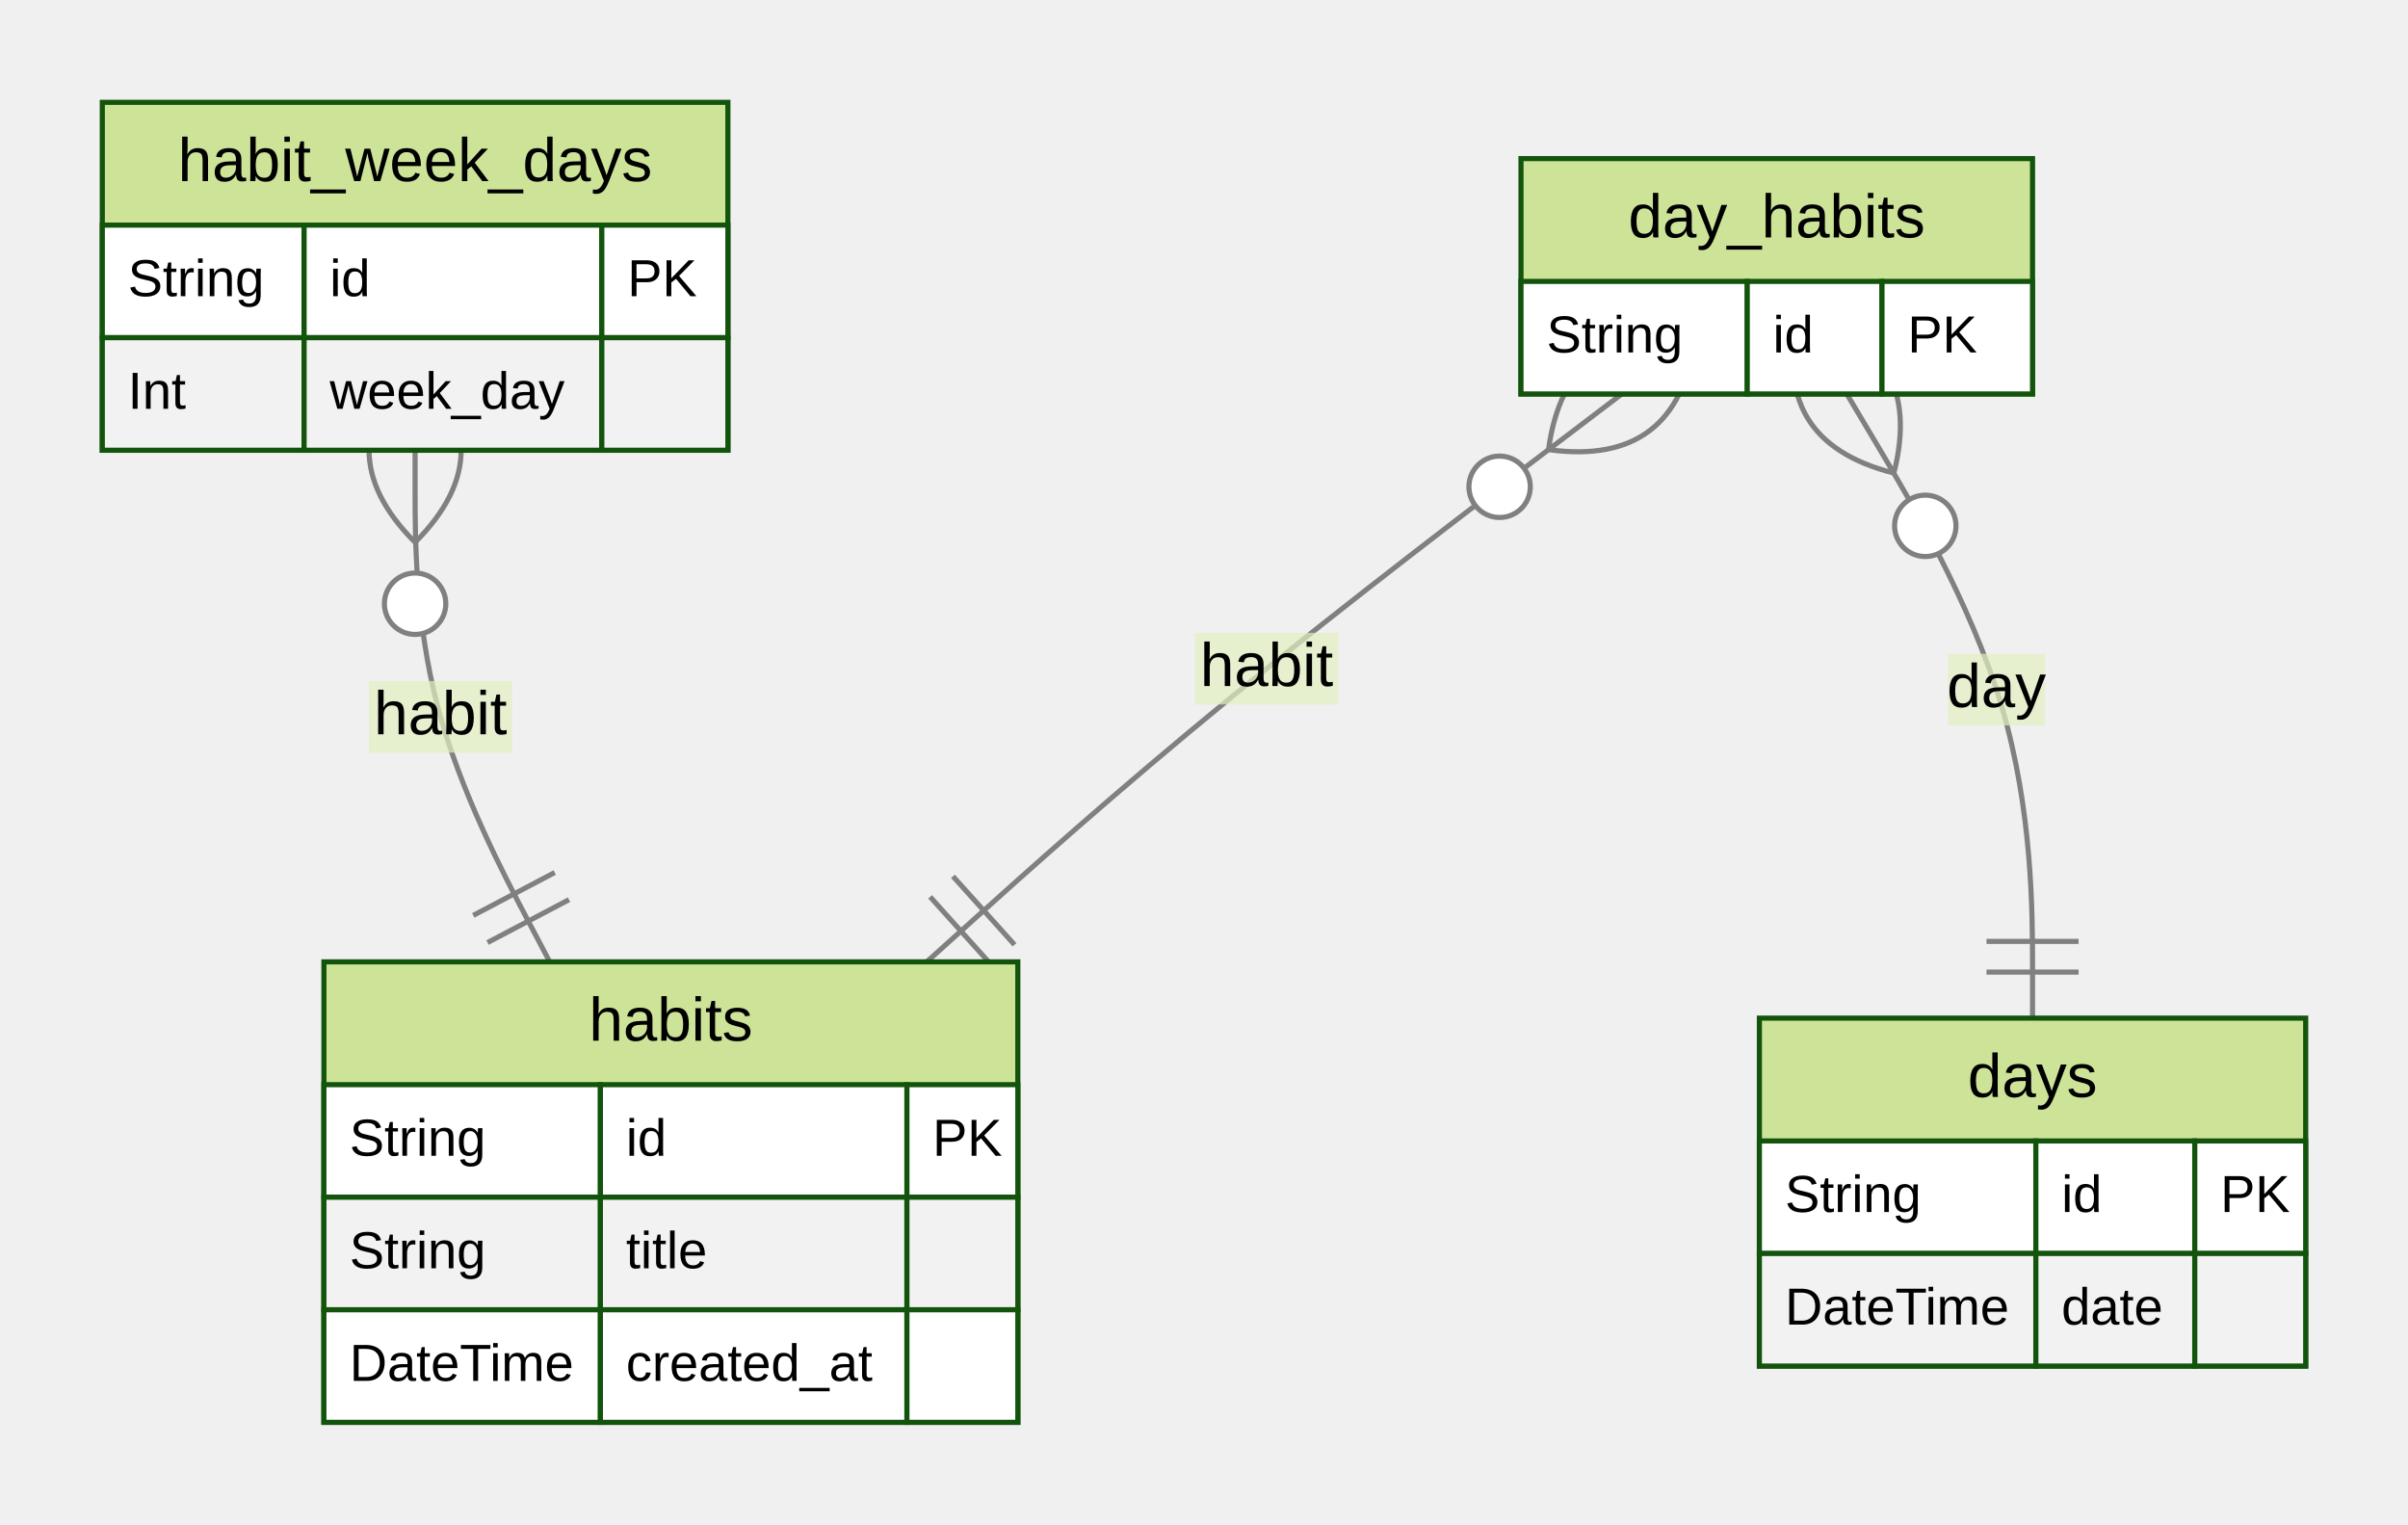
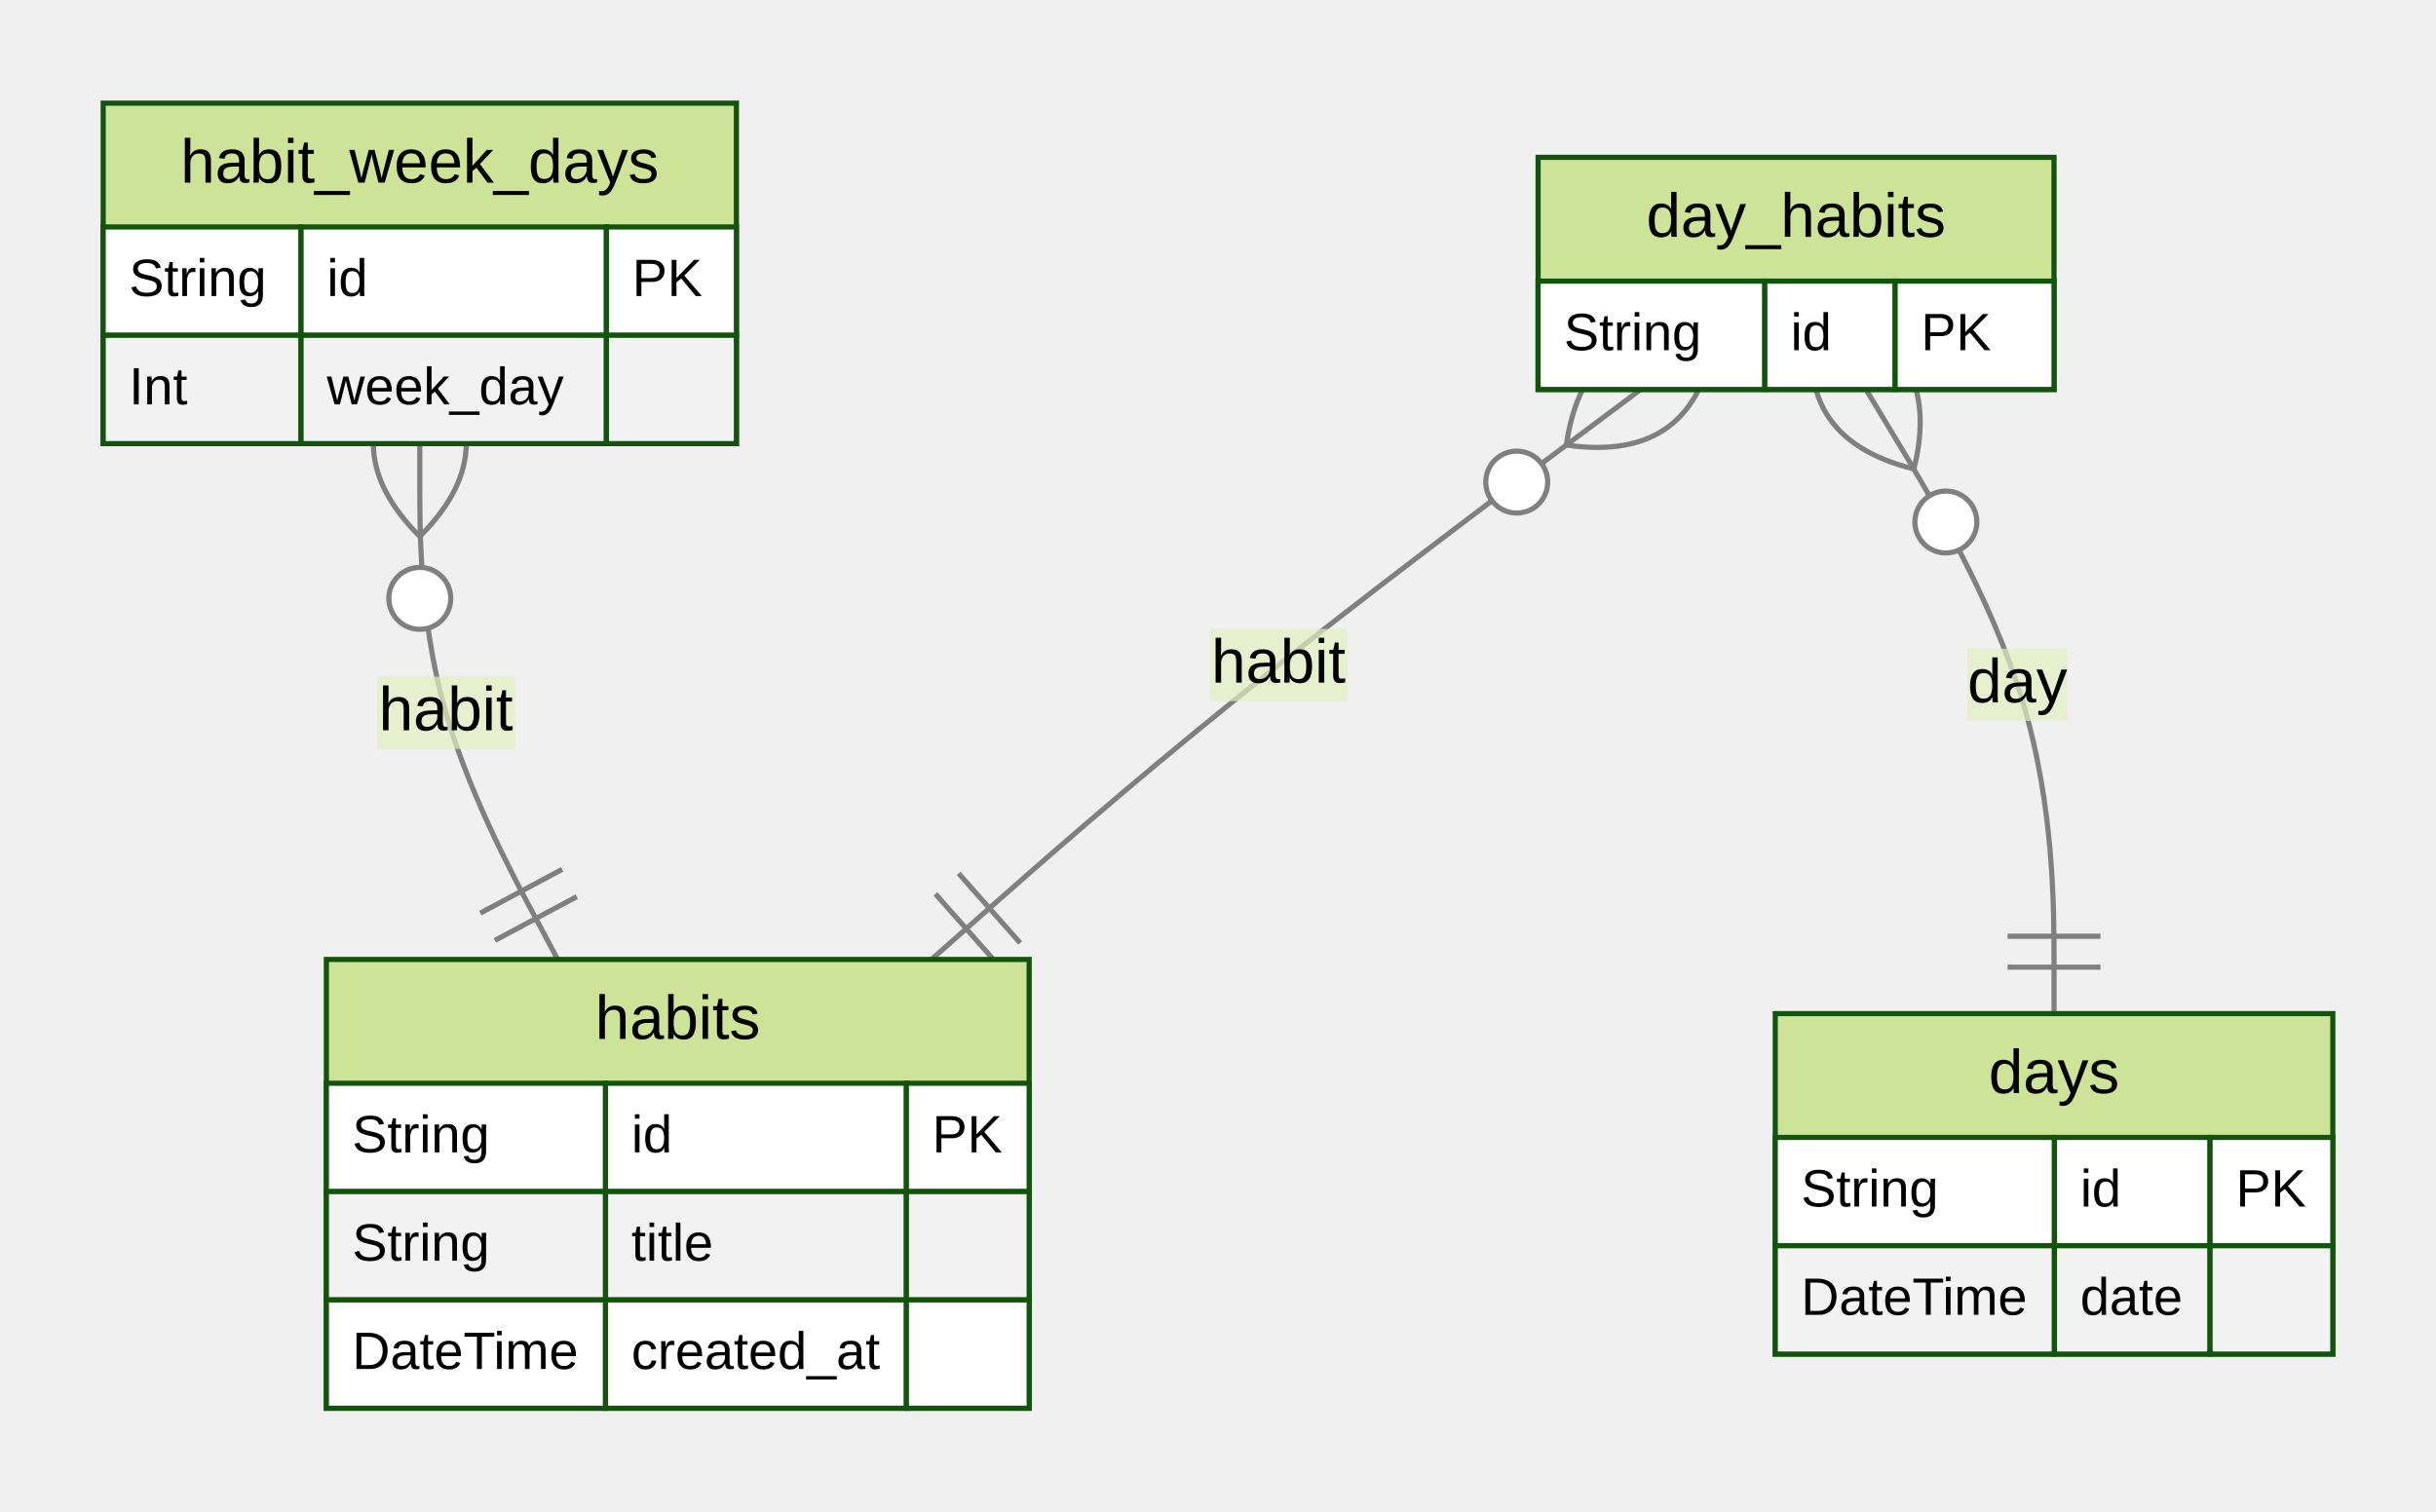
- <svg xmlns="http://www.w3.org/2000/svg" aria-roledescription="er" viewBox="0 0 470.73 298" style="max-width: 470.73px; background-color: white;" width="100%" id="mermaid-0">
+ <svg xmlns="http://www.w3.org/2000/svg" aria-roledescription="er" viewBox="0 0 472.158 293" style="max-width: 472.158px; background-color: white;" width="100%" id="mermaid-0">
  <style>#mermaid-0{font-family:"trebuchet ms",verdana,arial,sans-serif;font-size:16px;fill:#000000;}#mermaid-0 .error-icon{fill:#552222;}#mermaid-0 .error-text{fill:#552222;stroke:#552222;}#mermaid-0 .edge-thickness-normal{stroke-width:2px;}#mermaid-0 .edge-thickness-thick{stroke-width:3.5px;}#mermaid-0 .edge-pattern-solid{stroke-dasharray:0;}#mermaid-0 .edge-pattern-dashed{stroke-dasharray:3;}#mermaid-0 .edge-pattern-dotted{stroke-dasharray:2;}#mermaid-0 .marker{fill:#000000;stroke:#000000;}#mermaid-0 .marker.cross{stroke:#000000;}#mermaid-0 svg{font-family:"trebuchet ms",verdana,arial,sans-serif;font-size:16px;}#mermaid-0 .entityBox{fill:#cde498;stroke:#13540c;}#mermaid-0 .attributeBoxOdd{fill:#ffffff;stroke:#13540c;}#mermaid-0 .attributeBoxEven{fill:#f2f2f2;stroke:#13540c;}#mermaid-0 .relationshipLabelBox{fill:hsl(78.158, 58.462%, 84.51%);opacity:0.7;background-color:hsl(78.158, 58.462%, 84.51%);}#mermaid-0 .relationshipLabelBox rect{opacity:0.5;}#mermaid-0 .relationshipLine{stroke:#000000;}#mermaid-0 .entityTitleText{text-anchor:middle;font-size:18px;fill:#000000;}#mermaid-0 :root{--mermaid-font-family:"trebuchet ms",verdana,arial,sans-serif;}</style>
  <g />
  <defs>
    <marker orient="auto" markerHeight="18" markerWidth="18" refY="9" refX="0" id="ONLY_ONE_START">
      <path d="M9,0 L9,18 M15,0 L15,18" fill="none" stroke="gray" />
    </marker>
  </defs>
  <defs>
    <marker orient="auto" markerHeight="18" markerWidth="18" refY="9" refX="18" id="ONLY_ONE_END">
      <path d="M3,0 L3,18 M9,0 L9,18" fill="none" stroke="gray" />
    </marker>
  </defs>
  <defs>
    <marker orient="auto" markerHeight="18" markerWidth="30" refY="9" refX="0" id="ZERO_OR_ONE_START">
      <circle r="6" cy="9" cx="21" fill="white" stroke="gray" />
      <path d="M9,0 L9,18" fill="none" stroke="gray" />
    </marker>
  </defs>
  <defs>
    <marker orient="auto" markerHeight="18" markerWidth="30" refY="9" refX="30" id="ZERO_OR_ONE_END">
      <circle r="6" cy="9" cx="9" fill="white" stroke="gray" />
      <path d="M21,0 L21,18" fill="none" stroke="gray" />
    </marker>
  </defs>
  <defs>
    <marker orient="auto" markerHeight="36" markerWidth="45" refY="18" refX="18" id="ONE_OR_MORE_START">
      <path d="M0,18 Q 18,0 36,18 Q 18,36 0,18 M42,9 L42,27" fill="none" stroke="gray" />
    </marker>
  </defs>
  <defs>
    <marker orient="auto" markerHeight="36" markerWidth="45" refY="18" refX="27" id="ONE_OR_MORE_END">
      <path d="M3,9 L3,27 M9,18 Q27,0 45,18 Q27,36 9,18" fill="none" stroke="gray" />
    </marker>
  </defs>
  <defs>
    <marker orient="auto" markerHeight="36" markerWidth="57" refY="18" refX="18" id="ZERO_OR_MORE_START">
      <circle r="6" cy="18" cx="48" fill="white" stroke="gray" />
      <path d="M0,18 Q18,0 36,18 Q18,36 0,18" fill="none" stroke="gray" />
    </marker>
  </defs>
  <defs>
    <marker orient="auto" markerHeight="36" markerWidth="57" refY="18" refX="39" id="ZERO_OR_MORE_END">
      <circle r="6" cy="18" cx="9" fill="white" stroke="gray" />
      <path d="M21,18 Q39,0 57,18 Q39,36 21,18" fill="none" stroke="gray" />
    </marker>
  </defs>
-   <path style="stroke: gray; fill: none;" marker-start="url(#ZERO_OR_MORE_START)" marker-end="url(#ONLY_ONE_END)" d="M81.146,88L81.146,96.333C81.146,104.667,81.146,121.333,85.532,138C89.918,154.667,98.69,171.333,103.076,179.667L107.462,188" class="er relationshipLine" />
-   <path style="stroke: gray; fill: none;" marker-start="url(#ZERO_OR_MORE_START)" marker-end="url(#ONLY_ONE_END)" d="M361.022,77L367.074,87.167C373.125,97.333,385.228,117.667,391.28,138C397.332,158.333,397.332,178.667,397.332,188.833L397.332,199" class="er relationshipLine" />
-   <path style="stroke: gray; fill: none;" marker-start="url(#ZERO_OR_MORE_START)" marker-end="url(#ONLY_ONE_END)" d="M317.045,77L303.657,87.167C290.27,97.333,263.495,117.667,240.846,136.167C218.198,154.667,199.676,171.333,190.416,179.667L181.155,188" class="er relationshipLine" />
-   <g transform="translate(63.32098,188 )" id="entity-habits-8fec2645-0929-47b7-af27-df480d72747e">
-     <rect height="90" width="135.651" y="0" x="0" class="er entityBox" />
-     <text style="dominant-baseline: middle; text-anchor: middle; font-size: 12px;" transform="translate(67.8255,12)" y="0" x="0" id="text-entity-habits-8fec2645-0929-47b7-af27-df480d72747e" class="er entityLabel">habits</text>
-     <rect height="22" width="54.048" y="24" x="0" class="er attributeBoxOdd" />
-     <text style="dominant-baseline: middle; font-size: 10.2px;" transform="translate(5,35)" y="0" x="0" id="text-entity-habits-8fec2645-0929-47b7-af27-df480d72747e-attr-1-type" class="er entityLabel">String</text>
-     <rect height="22" width="59.922" y="24" x="54.048" class="er attributeBoxOdd" />
-     <text style="dominant-baseline: middle; font-size: 10.2px;" transform="translate(59.0484,35)" y="0" x="0" id="text-entity-habits-8fec2645-0929-47b7-af27-df480d72747e-attr-1-name" class="er entityLabel">id</text>
-     <rect height="22" width="21.681" y="24" x="113.97" class="er attributeBoxOdd" />
-     <text style="dominant-baseline: middle; font-size: 10.2px;" transform="translate(118.9703,35)" y="0" x="0" id="text-entity-habits-8fec2645-0929-47b7-af27-df480d72747e-attr-1-key" class="er entityLabel">PK</text>
-     <rect height="22" width="54.048" y="46" x="0" class="er attributeBoxEven" />
-     <text style="dominant-baseline: middle; font-size: 10.2px;" transform="translate(5,57)" y="0" x="0" id="text-entity-habits-8fec2645-0929-47b7-af27-df480d72747e-attr-2-type" class="er entityLabel">String</text>
-     <rect height="22" width="59.922" y="46" x="54.048" class="er attributeBoxEven" />
-     <text style="dominant-baseline: middle; font-size: 10.2px;" transform="translate(59.0484,57)" y="0" x="0" id="text-entity-habits-8fec2645-0929-47b7-af27-df480d72747e-attr-2-name" class="er entityLabel">title</text>
-     <rect height="22" width="21.681" y="46" x="113.97" class="er attributeBoxEven" />
-     <text style="dominant-baseline: middle; font-size: 10.2px;" transform="translate(118.9703,57)" y="0" x="0" id="text-entity-habits-8fec2645-0929-47b7-af27-df480d72747e-attr-2-key" class="er entityLabel" />
-     <rect height="22" width="54.048" y="68" x="0" class="er attributeBoxOdd" />
-     <text style="dominant-baseline: middle; font-size: 10.2px;" transform="translate(5,79)" y="0" x="0" id="text-entity-habits-8fec2645-0929-47b7-af27-df480d72747e-attr-3-type" class="er entityLabel">DateTime</text>
-     <rect height="22" width="59.922" y="68" x="54.048" class="er attributeBoxOdd" />
-     <text style="dominant-baseline: middle; font-size: 10.2px;" transform="translate(59.0484,79)" y="0" x="0" id="text-entity-habits-8fec2645-0929-47b7-af27-df480d72747e-attr-3-name" class="er entityLabel">created_at</text>
-     <rect height="22" width="21.681" y="68" x="113.97" class="er attributeBoxOdd" />
-     <text style="dominant-baseline: middle; font-size: 10.2px;" transform="translate(118.9703,79)" y="0" x="0" id="text-entity-habits-8fec2645-0929-47b7-af27-df480d72747e-attr-3-key" class="er entityLabel" />
+   <path style="stroke: gray; fill: none;" marker-start="url(#ZERO_OR_MORE_START)" marker-end="url(#ONLY_ONE_END)" d="M81.367,86L81.367,94.333C81.367,102.667,81.367,119.333,85.824,136C90.28,152.667,99.192,169.333,103.649,177.667L108.105,186" class="er relationshipLine" />
+   <path style="stroke: gray; fill: none;" marker-start="url(#ZERO_OR_MORE_START)" marker-end="url(#ONLY_ONE_END)" d="M361.677,75.5L367.752,85.583C373.826,95.667,385.975,115.833,392.049,136C398.123,156.167,398.123,176.333,398.123,186.417L398.123,196.5" class="er relationshipLine" />
+   <path style="stroke: gray; fill: none;" marker-start="url(#ZERO_OR_MORE_START)" marker-end="url(#ONLY_ONE_END)" d="M318.013,75.5L304.519,85.583C291.026,95.667,264.038,115.833,241.125,134.25C218.212,152.667,199.374,169.333,189.955,177.667L180.535,186" class="er relationshipLine" />
+   <g transform="translate(63.25739,186 )" id="entity-habits-da0e98a0-7b93-47d7-9f91-45d528092cec">
+     <rect height="87" width="136.22" y="0" x="0" class="er entityBox" />
+     <text style="dominant-baseline: middle; text-anchor: middle; font-size: 12px;" transform="translate(68.1098,12)" y="0" x="0" id="text-entity-habits-da0e98a0-7b93-47d7-9f91-45d528092cec" class="er entityLabel">habits</text>
+     <rect height="21" width="54.113" y="24" x="0" class="er attributeBoxOdd" />
+     <text style="dominant-baseline: middle; font-size: 10.2px;" transform="translate(5,34.5)" y="0" x="0" id="text-entity-habits-da0e98a0-7b93-47d7-9f91-45d528092cec-attr-1-type" class="er entityLabel">String</text>
+     <rect height="21" width="58.311" y="24" x="54.113" class="er attributeBoxOdd" />
+     <text style="dominant-baseline: middle; font-size: 10.2px;" transform="translate(59.11313,34.5)" y="0" x="0" id="text-entity-habits-da0e98a0-7b93-47d7-9f91-45d528092cec-attr-1-name" class="er entityLabel">id</text>
+     <rect height="21" width="23.795" y="24" x="112.425" class="er attributeBoxOdd" />
+     <text style="dominant-baseline: middle; font-size: 10.2px;" transform="translate(117.4246,34.5)" y="0" x="0" id="text-entity-habits-da0e98a0-7b93-47d7-9f91-45d528092cec-attr-1-key" class="er entityLabel">PK</text>
+     <rect height="21" width="54.113" y="45" x="0" class="er attributeBoxEven" />
+     <text style="dominant-baseline: middle; font-size: 10.2px;" transform="translate(5,55.5)" y="0" x="0" id="text-entity-habits-da0e98a0-7b93-47d7-9f91-45d528092cec-attr-2-type" class="er entityLabel">String</text>
+     <rect height="21" width="58.311" y="45" x="54.113" class="er attributeBoxEven" />
+     <text style="dominant-baseline: middle; font-size: 10.2px;" transform="translate(59.11313,55.5)" y="0" x="0" id="text-entity-habits-da0e98a0-7b93-47d7-9f91-45d528092cec-attr-2-name" class="er entityLabel">title</text>
+     <rect height="21" width="23.795" y="45" x="112.425" class="er attributeBoxEven" />
+     <text style="dominant-baseline: middle; font-size: 10.2px;" transform="translate(117.4246,55.5)" y="0" x="0" id="text-entity-habits-da0e98a0-7b93-47d7-9f91-45d528092cec-attr-2-key" class="er entityLabel" />
+     <rect height="21" width="54.113" y="66" x="0" class="er attributeBoxOdd" />
+     <text style="dominant-baseline: middle; font-size: 10.2px;" transform="translate(5,76.5)" y="0" x="0" id="text-entity-habits-da0e98a0-7b93-47d7-9f91-45d528092cec-attr-3-type" class="er entityLabel">DateTime</text>
+     <rect height="21" width="58.311" y="66" x="54.113" class="er attributeBoxOdd" />
+     <text style="dominant-baseline: middle; font-size: 10.2px;" transform="translate(59.11313,76.5)" y="0" x="0" id="text-entity-habits-da0e98a0-7b93-47d7-9f91-45d528092cec-attr-3-name" class="er entityLabel">created_at</text>
+     <rect height="21" width="23.795" y="66" x="112.425" class="er attributeBoxOdd" />
+     <text style="dominant-baseline: middle; font-size: 10.2px;" transform="translate(117.4246,76.5)" y="0" x="0" id="text-entity-habits-da0e98a0-7b93-47d7-9f91-45d528092cec-attr-3-key" class="er entityLabel" />
  </g>
-   <g transform="translate(20,20 )" id="entity-habitweekdays-1f70cd69-c1f7-41ba-98f4-77a49ff1f753">
-     <rect height="68" width="122.293" y="0" x="0" class="er entityBox" />
-     <text style="dominant-baseline: middle; text-anchor: middle; font-size: 12px;" transform="translate(61.14648,12)" y="0" x="0" id="text-entity-habitweekdays-1f70cd69-c1f7-41ba-98f4-77a49ff1f753" class="er entityLabel">habit_week_days</text>
-     <rect height="22" width="39.449" y="24" x="0" class="er attributeBoxOdd" />
-     <text style="dominant-baseline: middle; font-size: 10.2px;" transform="translate(5,35)" y="0" x="0" id="text-entity-habitweekdays-1f70cd69-c1f7-41ba-98f4-77a49ff1f753-attr-1-type" class="er entityLabel">String</text>
-     <rect height="22" width="58.199" y="24" x="39.449" class="er attributeBoxOdd" />
-     <text style="dominant-baseline: middle; font-size: 10.2px;" transform="translate(44.44887,35)" y="0" x="0" id="text-entity-habitweekdays-1f70cd69-c1f7-41ba-98f4-77a49ff1f753-attr-1-name" class="er entityLabel">id</text>
-     <rect height="22" width="24.645" y="24" x="97.648" class="er attributeBoxOdd" />
-     <text style="dominant-baseline: middle; font-size: 10.2px;" transform="translate(102.6477,35)" y="0" x="0" id="text-entity-habitweekdays-1f70cd69-c1f7-41ba-98f4-77a49ff1f753-attr-1-key" class="er entityLabel">PK</text>
-     <rect height="22" width="39.449" y="46" x="0" class="er attributeBoxEven" />
-     <text style="dominant-baseline: middle; font-size: 10.2px;" transform="translate(5,57)" y="0" x="0" id="text-entity-habitweekdays-1f70cd69-c1f7-41ba-98f4-77a49ff1f753-attr-2-type" class="er entityLabel">Int</text>
-     <rect height="22" width="58.199" y="46" x="39.449" class="er attributeBoxEven" />
-     <text style="dominant-baseline: middle; font-size: 10.2px;" transform="translate(44.44887,57)" y="0" x="0" id="text-entity-habitweekdays-1f70cd69-c1f7-41ba-98f4-77a49ff1f753-attr-2-name" class="er entityLabel">week_day</text>
-     <rect height="22" width="24.645" y="46" x="97.648" class="er attributeBoxEven" />
-     <text style="dominant-baseline: middle; font-size: 10.2px;" transform="translate(102.6477,57)" y="0" x="0" id="text-entity-habitweekdays-1f70cd69-c1f7-41ba-98f4-77a49ff1f753-attr-2-key" class="er entityLabel" />
+   <g transform="translate(20,20 )" id="entity-habitweekdays-d6b2b0e0-1cfe-4f22-aeaf-3890c43a106a">
+     <rect height="66" width="122.734" y="0" x="0" class="er entityBox" />
+     <text style="dominant-baseline: middle; text-anchor: middle; font-size: 12px;" transform="translate(61.36719,12)" y="0" x="0" id="text-entity-habitweekdays-d6b2b0e0-1cfe-4f22-aeaf-3890c43a106a" class="er entityLabel">habit_week_days</text>
+     <rect height="21" width="38.351" y="24" x="0" class="er attributeBoxOdd" />
+     <text style="dominant-baseline: middle; font-size: 10.2px;" transform="translate(5,34.5)" y="0" x="0" id="text-entity-habitweekdays-d6b2b0e0-1cfe-4f22-aeaf-3890c43a106a-attr-1-type" class="er entityLabel">String</text>
+     <rect height="21" width="59.184" y="24" x="38.351" class="er attributeBoxOdd" />
+     <text style="dominant-baseline: middle; font-size: 10.2px;" transform="translate(43.35122,34.5)" y="0" x="0" id="text-entity-habitweekdays-d6b2b0e0-1cfe-4f22-aeaf-3890c43a106a-attr-1-name" class="er entityLabel">id</text>
+     <rect height="21" width="25.199" y="24" x="97.535" class="er attributeBoxOdd" />
+     <text style="dominant-baseline: middle; font-size: 10.2px;" transform="translate(102.5352,34.5)" y="0" x="0" id="text-entity-habitweekdays-d6b2b0e0-1cfe-4f22-aeaf-3890c43a106a-attr-1-key" class="er entityLabel">PK</text>
+     <rect height="21" width="38.351" y="45" x="0" class="er attributeBoxEven" />
+     <text style="dominant-baseline: middle; font-size: 10.2px;" transform="translate(5,55.5)" y="0" x="0" id="text-entity-habitweekdays-d6b2b0e0-1cfe-4f22-aeaf-3890c43a106a-attr-2-type" class="er entityLabel">Int</text>
+     <rect height="21" width="59.184" y="45" x="38.351" class="er attributeBoxEven" />
+     <text style="dominant-baseline: middle; font-size: 10.2px;" transform="translate(43.35122,55.5)" y="0" x="0" id="text-entity-habitweekdays-d6b2b0e0-1cfe-4f22-aeaf-3890c43a106a-attr-2-name" class="er entityLabel">week_day</text>
+     <rect height="21" width="25.199" y="45" x="97.535" class="er attributeBoxEven" />
+     <text style="dominant-baseline: middle; font-size: 10.2px;" transform="translate(102.5352,55.5)" y="0" x="0" id="text-entity-habitweekdays-d6b2b0e0-1cfe-4f22-aeaf-3890c43a106a-attr-2-key" class="er entityLabel" />
  </g>
-   <g transform="translate(343.9334,199 )" id="entity-days-58b37c70-d072-4d57-a3ab-dde7dbd045fc">
-     <rect height="68" width="106.796" y="0" x="0" class="er entityBox" />
-     <text style="dominant-baseline: middle; text-anchor: middle; font-size: 12px;" transform="translate(53.39824,12)" y="0" x="0" id="text-entity-days-58b37c70-d072-4d57-a3ab-dde7dbd045fc" class="er entityLabel">days</text>
-     <rect height="22" width="54.048" y="24" x="0" class="er attributeBoxOdd" />
-     <text style="dominant-baseline: middle; font-size: 10.2px;" transform="translate(5,35)" y="0" x="0" id="text-entity-days-58b37c70-d072-4d57-a3ab-dde7dbd045fc-attr-1-type" class="er entityLabel">String</text>
-     <rect height="22" width="31.067" y="24" x="54.048" class="er attributeBoxOdd" />
-     <text style="dominant-baseline: middle; font-size: 10.2px;" transform="translate(59.0484,35)" y="0" x="0" id="text-entity-days-58b37c70-d072-4d57-a3ab-dde7dbd045fc-attr-1-name" class="er entityLabel">id</text>
-     <rect height="22" width="21.681" y="24" x="85.116" class="er attributeBoxOdd" />
-     <text style="dominant-baseline: middle; font-size: 10.2px;" transform="translate(90.11575,35)" y="0" x="0" id="text-entity-days-58b37c70-d072-4d57-a3ab-dde7dbd045fc-attr-1-key" class="er entityLabel">PK</text>
-     <rect height="22" width="54.048" y="46" x="0" class="er attributeBoxEven" />
-     <text style="dominant-baseline: middle; font-size: 10.2px;" transform="translate(5,57)" y="0" x="0" id="text-entity-days-58b37c70-d072-4d57-a3ab-dde7dbd045fc-attr-2-type" class="er entityLabel">DateTime</text>
-     <rect height="22" width="31.067" y="46" x="54.048" class="er attributeBoxEven" />
-     <text style="dominant-baseline: middle; font-size: 10.2px;" transform="translate(59.0484,57)" y="0" x="0" id="text-entity-days-58b37c70-d072-4d57-a3ab-dde7dbd045fc-attr-2-name" class="er entityLabel">date</text>
-     <rect height="22" width="21.681" y="46" x="85.116" class="er attributeBoxEven" />
-     <text style="dominant-baseline: middle; font-size: 10.2px;" transform="translate(90.11575,57)" y="0" x="0" id="text-entity-days-58b37c70-d072-4d57-a3ab-dde7dbd045fc-attr-2-key" class="er entityLabel" />
+   <g transform="translate(344.0882,196.5 )" id="entity-days-658e4e0a-1b4c-46ae-b204-981e4c714d7b">
+     <rect height="66" width="108.07" y="0" x="0" class="er entityBox" />
+     <text style="dominant-baseline: middle; text-anchor: middle; font-size: 12px;" transform="translate(54.03506,12)" y="0" x="0" id="text-entity-days-658e4e0a-1b4c-46ae-b204-981e4c714d7b" class="er entityLabel">days</text>
+     <rect height="21" width="54.113" y="24" x="0" class="er attributeBoxOdd" />
+     <text style="dominant-baseline: middle; font-size: 10.2px;" transform="translate(5,34.5)" y="0" x="0" id="text-entity-days-658e4e0a-1b4c-46ae-b204-981e4c714d7b-attr-1-type" class="er entityLabel">String</text>
+     <rect height="21" width="30.162" y="24" x="54.113" class="er attributeBoxOdd" />
+     <text style="dominant-baseline: middle; font-size: 10.2px;" transform="translate(59.11313,34.5)" y="0" x="0" id="text-entity-days-658e4e0a-1b4c-46ae-b204-981e4c714d7b-attr-1-name" class="er entityLabel">id</text>
+     <rect height="21" width="23.795" y="24" x="84.275" class="er attributeBoxOdd" />
+     <text style="dominant-baseline: middle; font-size: 10.2px;" transform="translate(89.27515,34.5)" y="0" x="0" id="text-entity-days-658e4e0a-1b4c-46ae-b204-981e4c714d7b-attr-1-key" class="er entityLabel">PK</text>
+     <rect height="21" width="54.113" y="45" x="0" class="er attributeBoxEven" />
+     <text style="dominant-baseline: middle; font-size: 10.2px;" transform="translate(5,55.5)" y="0" x="0" id="text-entity-days-658e4e0a-1b4c-46ae-b204-981e4c714d7b-attr-2-type" class="er entityLabel">DateTime</text>
+     <rect height="21" width="30.162" y="45" x="54.113" class="er attributeBoxEven" />
+     <text style="dominant-baseline: middle; font-size: 10.2px;" transform="translate(59.11313,55.5)" y="0" x="0" id="text-entity-days-658e4e0a-1b4c-46ae-b204-981e4c714d7b-attr-2-name" class="er entityLabel">date</text>
+     <rect height="21" width="23.795" y="45" x="84.275" class="er attributeBoxEven" />
+     <text style="dominant-baseline: middle; font-size: 10.2px;" transform="translate(89.27515,55.5)" y="0" x="0" id="text-entity-days-658e4e0a-1b4c-46ae-b204-981e4c714d7b-attr-2-key" class="er entityLabel" />
  </g>
-   <g transform="translate(297.3316,31 )" id="entity-dayhabits-10789ba5-b189-4c46-83e6-5c4248eec182">
-     <rect height="46" width="100" y="0" x="0" class="er entityBox" />
-     <text style="dominant-baseline: middle; text-anchor: middle; font-size: 12px;" transform="translate(50,12)" y="0" x="0" id="text-entity-dayhabits-10789ba5-b189-4c46-83e6-5c4248eec182" class="er entityLabel">day_habits</text>
-     <rect height="22" width="44.231" y="24" x="0" class="er attributeBoxOdd" />
-     <text style="dominant-baseline: middle; font-size: 10.2px;" transform="translate(5,35)" y="0" x="0" id="text-entity-dayhabits-10789ba5-b189-4c46-83e6-5c4248eec182-attr-1-type" class="er entityLabel">String</text>
-     <rect height="22" width="26.341" y="24" x="44.231" class="er attributeBoxOdd" />
-     <text style="dominant-baseline: middle; font-size: 10.2px;" transform="translate(49.23142,35)" y="0" x="0" id="text-entity-dayhabits-10789ba5-b189-4c46-83e6-5c4248eec182-attr-1-name" class="er entityLabel">id</text>
-     <rect height="22" width="29.428" y="24" x="70.572" class="er attributeBoxOdd" />
-     <text style="dominant-baseline: middle; font-size: 10.2px;" transform="translate(75.57222,35)" y="0" x="0" id="text-entity-dayhabits-10789ba5-b189-4c46-83e6-5c4248eec182-attr-1-key" class="er entityLabel">PK</text>
+   <g transform="translate(298.1232,30.5 )" id="entity-dayhabits-cf146f02-9cbd-4f5a-8f13-558c923bcad9">
+     <rect height="45" width="100" y="0" x="0" class="er entityBox" />
+     <text style="dominant-baseline: middle; text-anchor: middle; font-size: 12px;" transform="translate(50,12)" y="0" x="0" id="text-entity-dayhabits-cf146f02-9cbd-4f5a-8f13-558c923bcad9" class="er entityLabel">day_habits</text>
+     <rect height="21" width="43.945" y="24" x="0" class="er attributeBoxOdd" />
+     <text style="dominant-baseline: middle; font-size: 10.2px;" transform="translate(5,34.5)" y="0" x="0" id="text-entity-dayhabits-cf146f02-9cbd-4f5a-8f13-558c923bcad9-attr-1-type" class="er entityLabel">String</text>
+     <rect height="21" width="25.262" y="24" x="43.945" class="er attributeBoxOdd" />
+     <text style="dominant-baseline: middle; font-size: 10.2px;" transform="translate(48.94526,34.5)" y="0" x="0" id="text-entity-dayhabits-cf146f02-9cbd-4f5a-8f13-558c923bcad9-attr-1-name" class="er entityLabel">id</text>
+     <rect height="21" width="30.793" y="24" x="69.207" class="er attributeBoxOdd" />
+     <text style="dominant-baseline: middle; font-size: 10.2px;" transform="translate(74.20681,34.5)" y="0" x="0" id="text-entity-dayhabits-cf146f02-9cbd-4f5a-8f13-558c923bcad9-attr-1-key" class="er entityLabel">PK</text>
  </g>
-   <rect height="14" width="27.969" y="133.109" x="72.126" class="er relationshipLabelBox" />
-   <text style="text-anchor: middle; dominant-baseline: middle; font-size: 12px;" y="140.109" x="86.11" id="rel1" class="er relationshipLabel">habit</text>
-   <rect height="14" width="18.99" y="127.788" x="380.78" class="er relationshipLabelBox" />
-   <text style="text-anchor: middle; dominant-baseline: middle; font-size: 12px;" y="134.788" x="390.275" id="rel2" class="er relationshipLabel">day</text>
-   <rect height="14" width="27.969" y="123.684" x="233.626" class="er relationshipLabelBox" />
-   <text style="text-anchor: middle; dominant-baseline: middle; font-size: 12px;" y="130.684" x="247.61" id="rel3" class="er relationshipLabel">habit</text>
+   <rect height="14" width="26.688" y="131.171" x="73.085" class="er relationshipLabelBox" />
+   <text style="text-anchor: middle; dominant-baseline: middle; font-size: 12px;" y="138.171" x="86.429" id="rel1" class="er relationshipLabel">habit</text>
+   <rect height="14" width="19.359" y="125.746" x="381.338" class="er relationshipLabelBox" />
+   <text style="text-anchor: middle; dominant-baseline: middle; font-size: 12px;" y="132.746" x="391.017" id="rel2" class="er relationshipLabel">day</text>
+   <rect height="14" width="26.688" y="121.925" x="234.457" class="er relationshipLabelBox" />
+   <text style="text-anchor: middle; dominant-baseline: middle; font-size: 12px;" y="128.925" x="247.801" id="rel3" class="er relationshipLabel">habit</text>
</svg>
